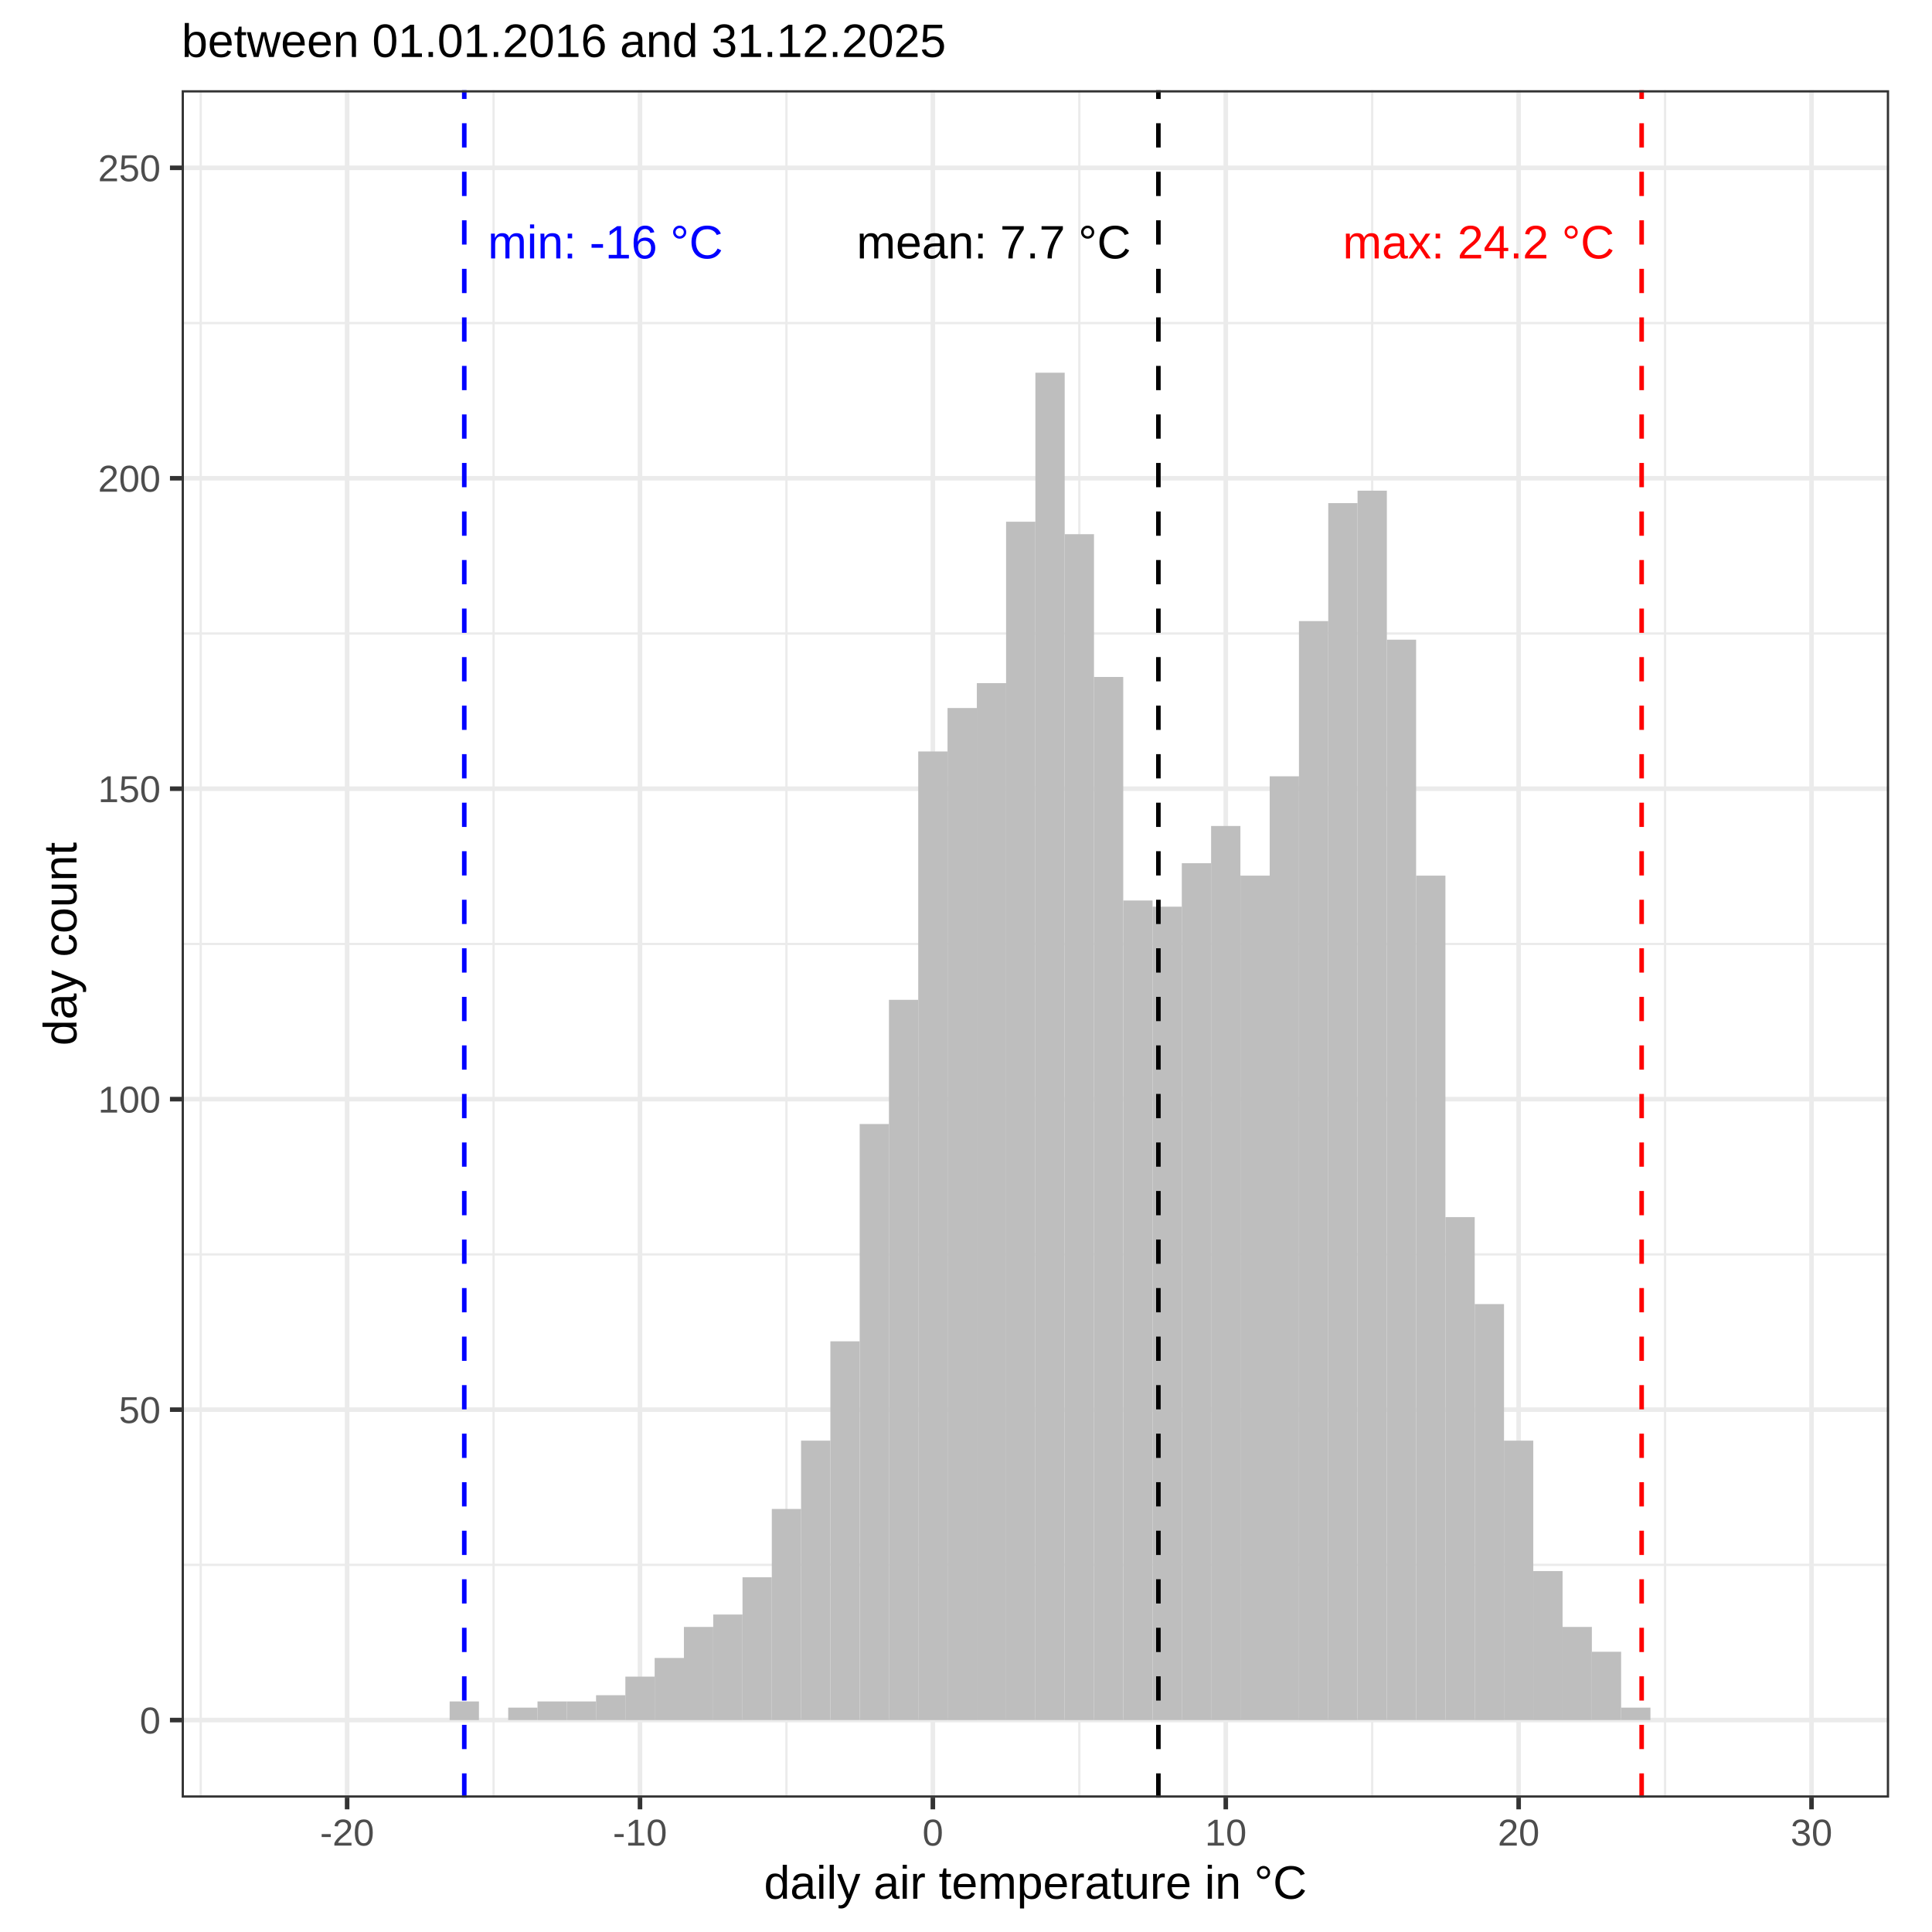
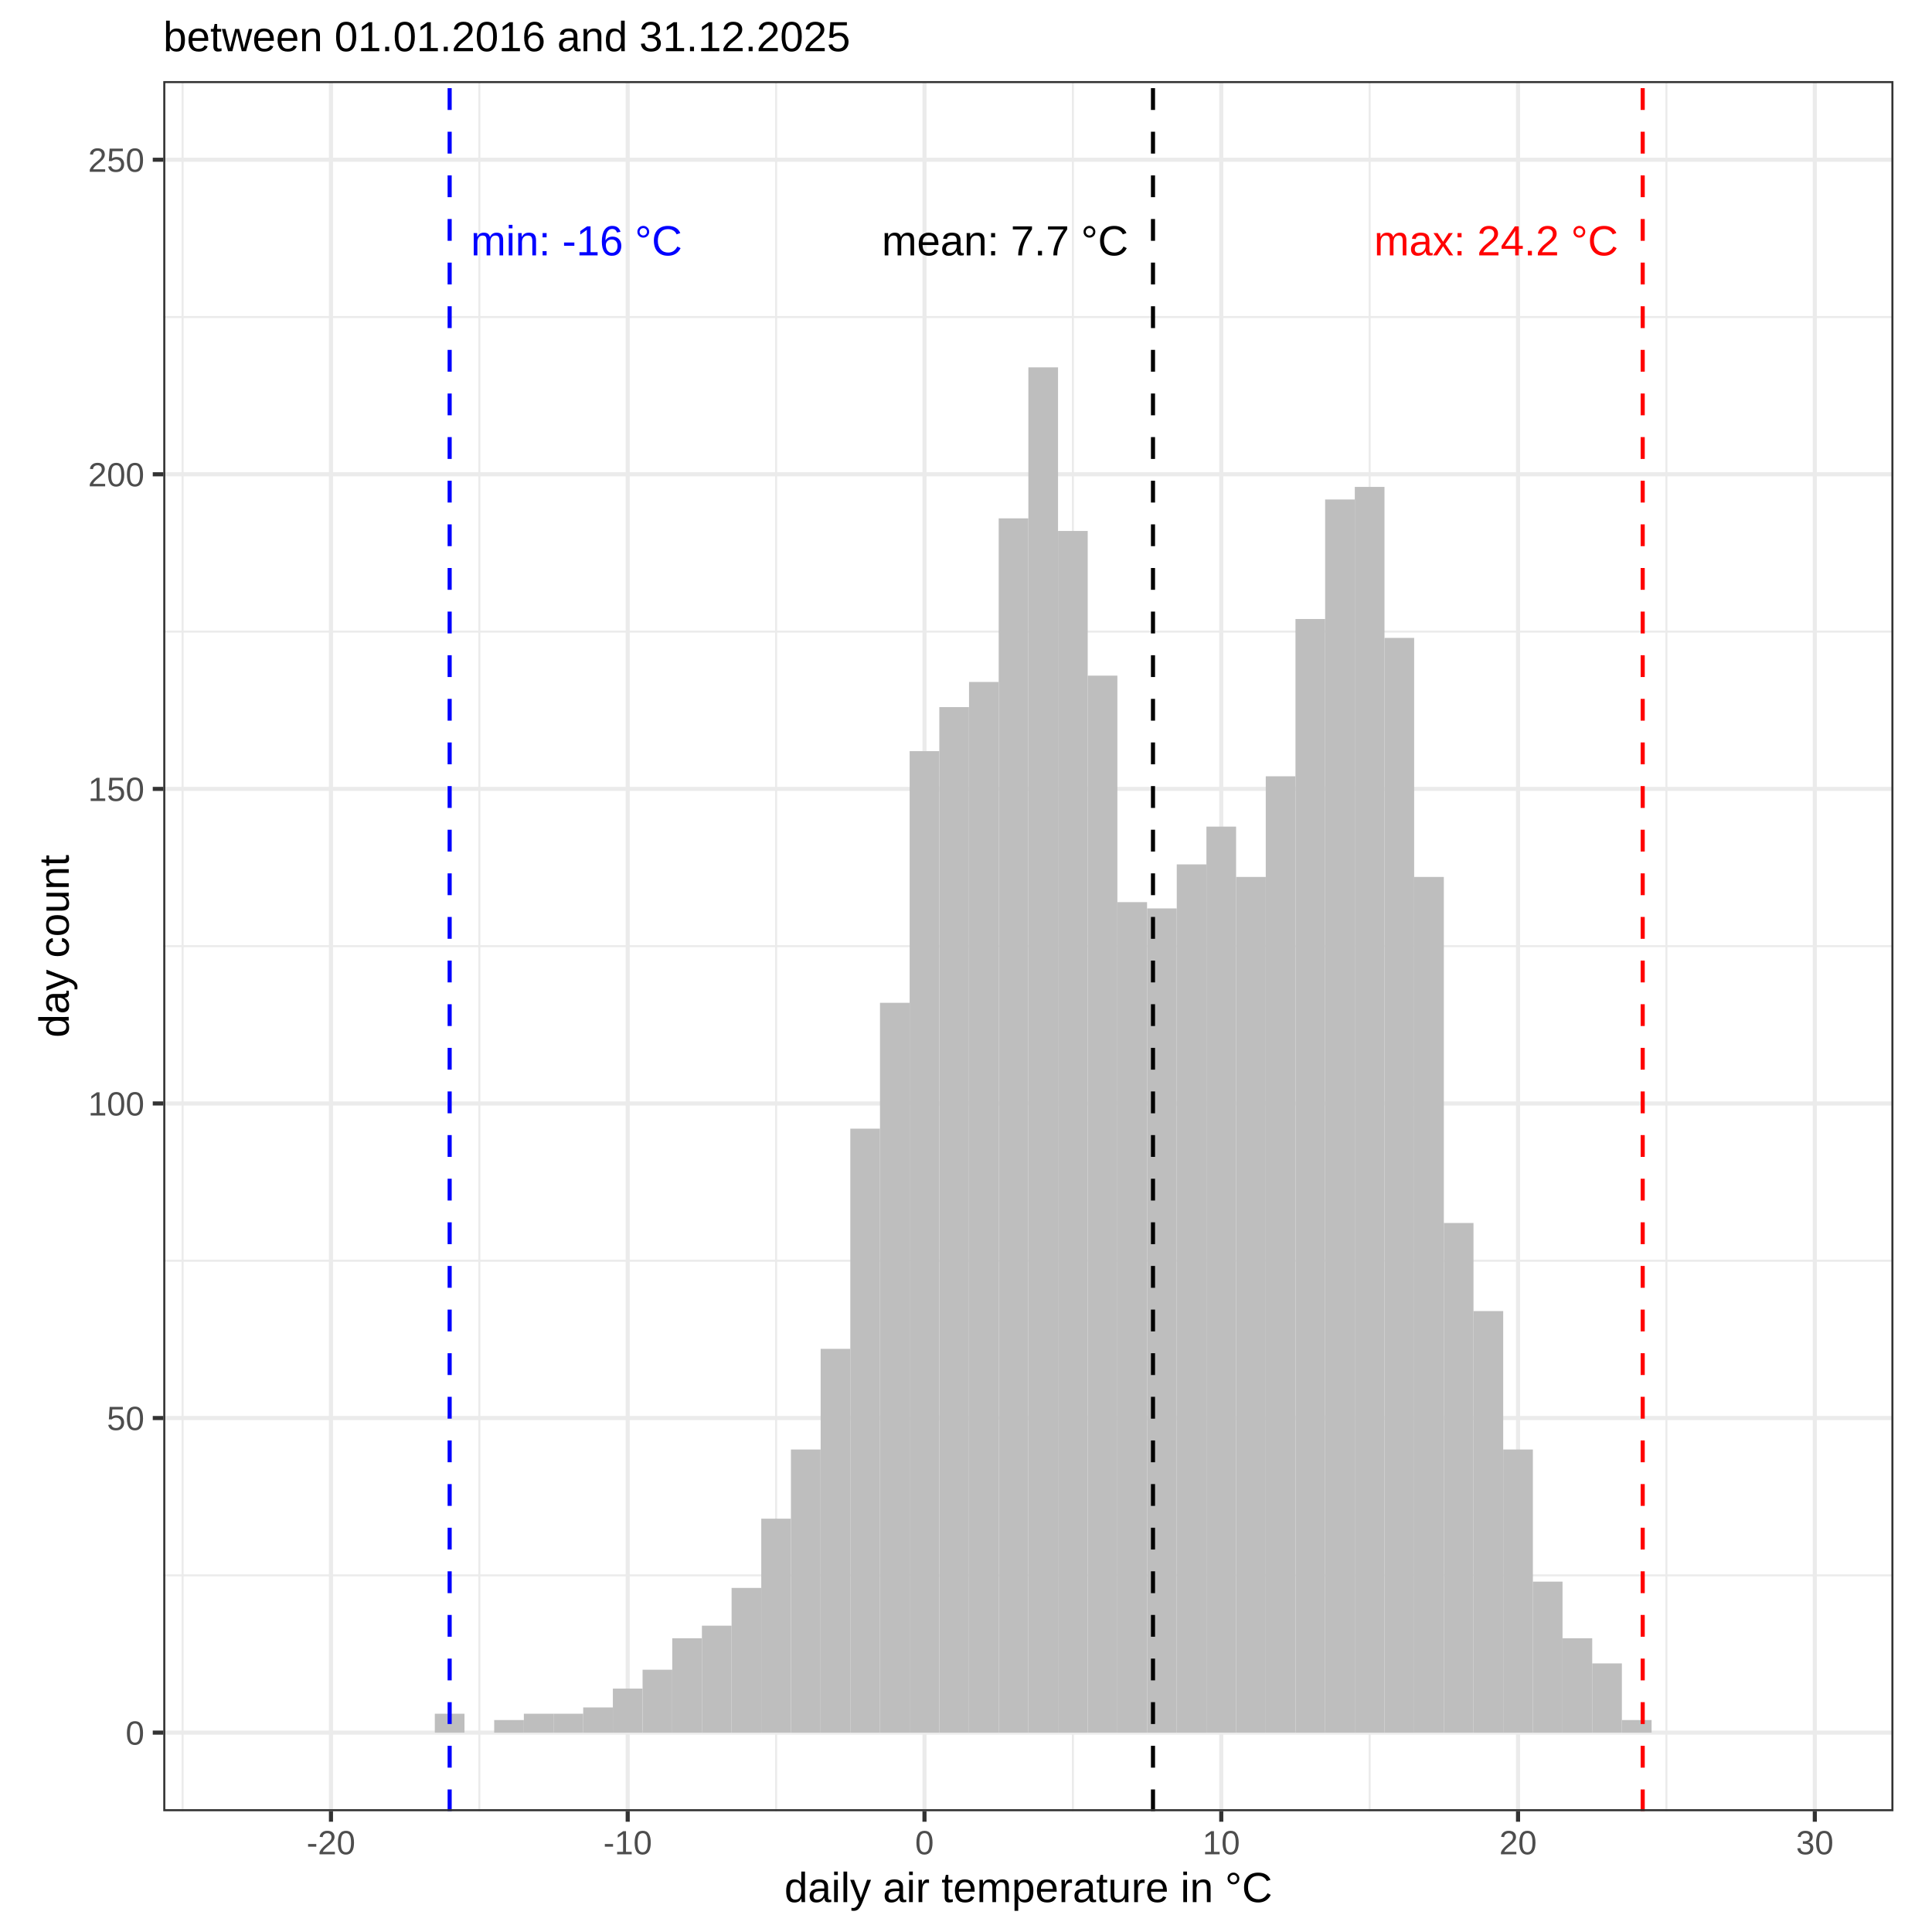
- <svg xmlns="http://www.w3.org/2000/svg" width="453.00pt" height="453.00pt" viewBox="0 0 453.00 453.00">
+ <svg xmlns="http://www.w3.org/2000/svg" width="504.00pt" height="504.00pt" viewBox="0 0 504.00 504.00">
  <g class="svglite">
    <defs>
      <style type="text/css">
    .svglite line, .svglite polyline, .svglite polygon, .svglite path, .svglite rect, .svglite circle {
      fill: none;
      stroke: #000000;
      stroke-linecap: round;
      stroke-linejoin: round;
      stroke-miterlimit: 10.00;
    }
    .svglite text {
      white-space: pre;
    }
    .svglite g.glyphgroup path {
      fill: inherit;
      stroke: none;
    }
  </style>
    </defs>
    <rect width="100%" height="100%" style="stroke: none; fill: #FFFFFF;" />
    <defs>
-       <clipPath id="cpMC4wMHw0NTMuMDB8MC4wMHw0NTMuMDA=">
-         <rect x="0.00" y="0.00" width="453.00" height="453.00" />
+       <clipPath id="cpMC4wMHw1MDQuMDB8MC4wMHw1MDQuMDA=">
+         <rect x="0.00" y="0.00" width="504.00" height="504.00" />
      </clipPath>
    </defs>
-     <g clip-path="url(#cpMC4wMHw0NTMuMDB8MC4wMHw0NTMuMDA=)">
+     <g clip-path="url(#cpMC4wMHw1MDQuMDB8MC4wMHw1MDQuMDA=)">
</g>
    <defs>
-       <clipPath id="cpNC41OHw0NDguNDJ8MC4wMHw0NTMuMDA=">
-         <rect x="4.58" y="0.00" width="443.85" height="453.00" />
+       <clipPath id="cpNC41OHw0OTkuNDJ8MC4wMHw1MDQuMDA=">
+         <rect x="4.58" y="0.00" width="494.85" height="504.00" />
      </clipPath>
    </defs>
-     <g clip-path="url(#cpNC41OHw0NDguNDJ8MC4wMHw0NTMuMDA=)">
-       <rect x="4.58" y="0.00" width="443.85" height="453.00" style="stroke-width: 1.07; stroke: #FFFFFF; fill: #FFFFFF;" />
+     <g clip-path="url(#cpNC41OHw0OTkuNDJ8MC4wMHw1MDQuMDA=)">
+       <rect x="4.58" y="0.00" width="494.85" height="504.00" style="stroke-width: 1.07; stroke: #FFFFFF; fill: #FFFFFF;" />
    </g>
-     <g clip-path="url(#cpMC4wMHw0NTMuMDB8MC4wMHw0NTMuMDA=)">
+     <g clip-path="url(#cpMC4wMHw1MDQuMDB8MC4wMHw1MDQuMDA=)">
</g>
    <defs>
-       <clipPath id="cpNDIuNTl8NDQyLjk0fDIxLjE1fDQyMS41MA==">
-         <rect x="42.59" y="21.15" width="400.35" height="400.35" />
+       <clipPath id="cpNDIuNTl8NDkzLjk0fDIxLjE1fDQ3Mi41MA==">
+         <rect x="42.59" y="21.15" width="451.35" height="451.35" />
      </clipPath>
    </defs>
-     <g clip-path="url(#cpNDIuNTl8NDQyLjk0fDIxLjE1fDQyMS41MA==)">
-       <rect x="42.59" y="21.15" width="400.35" height="400.35" style="stroke-width: 1.07; stroke: none; fill: #FFFFFF;" />
-       <polyline points="42.59,366.91 442.94,366.91 " style="stroke-width: 0.53; stroke: #EBEBEB; stroke-linecap: butt;" />
-       <polyline points="42.59,294.12 442.94,294.12 " style="stroke-width: 0.53; stroke: #EBEBEB; stroke-linecap: butt;" />
-       <polyline points="42.59,221.33 442.94,221.33 " style="stroke-width: 0.53; stroke: #EBEBEB; stroke-linecap: butt;" />
-       <polyline points="42.59,148.54 442.94,148.54 " style="stroke-width: 0.53; stroke: #EBEBEB; stroke-linecap: butt;" />
-       <polyline points="42.59,75.75 442.94,75.75 " style="stroke-width: 0.53; stroke: #EBEBEB; stroke-linecap: butt;" />
-       <polyline points="47.06,421.50 47.06,21.15 " style="stroke-width: 0.53; stroke: #EBEBEB; stroke-linecap: butt;" />
-       <polyline points="115.73,421.50 115.73,21.15 " style="stroke-width: 0.53; stroke: #EBEBEB; stroke-linecap: butt;" />
-       <polyline points="184.40,421.50 184.40,21.15 " style="stroke-width: 0.53; stroke: #EBEBEB; stroke-linecap: butt;" />
-       <polyline points="253.07,421.50 253.07,21.15 " style="stroke-width: 0.53; stroke: #EBEBEB; stroke-linecap: butt;" />
-       <polyline points="321.74,421.50 321.74,21.15 " style="stroke-width: 0.53; stroke: #EBEBEB; stroke-linecap: butt;" />
-       <polyline points="390.41,421.50 390.41,21.15 " style="stroke-width: 0.53; stroke: #EBEBEB; stroke-linecap: butt;" />
-       <polyline points="42.59,403.31 442.94,403.31 " style="stroke-width: 1.07; stroke: #EBEBEB; stroke-linecap: butt;" />
-       <polyline points="42.59,330.52 442.94,330.52 " style="stroke-width: 1.07; stroke: #EBEBEB; stroke-linecap: butt;" />
-       <polyline points="42.59,257.72 442.94,257.72 " style="stroke-width: 1.07; stroke: #EBEBEB; stroke-linecap: butt;" />
-       <polyline points="42.59,184.93 442.94,184.93 " style="stroke-width: 1.07; stroke: #EBEBEB; stroke-linecap: butt;" />
-       <polyline points="42.59,112.14 442.94,112.14 " style="stroke-width: 1.07; stroke: #EBEBEB; stroke-linecap: butt;" />
-       <polyline points="42.59,39.35 442.94,39.35 " style="stroke-width: 1.07; stroke: #EBEBEB; stroke-linecap: butt;" />
-       <polyline points="81.39,421.50 81.39,21.15 " style="stroke-width: 1.07; stroke: #EBEBEB; stroke-linecap: butt;" />
-       <polyline points="150.06,421.50 150.06,21.15 " style="stroke-width: 1.07; stroke: #EBEBEB; stroke-linecap: butt;" />
-       <polyline points="218.73,421.50 218.73,21.15 " style="stroke-width: 1.07; stroke: #EBEBEB; stroke-linecap: butt;" />
-       <polyline points="287.41,421.50 287.41,21.15 " style="stroke-width: 1.07; stroke: #EBEBEB; stroke-linecap: butt;" />
-       <polyline points="356.08,421.50 356.08,21.15 " style="stroke-width: 1.07; stroke: #EBEBEB; stroke-linecap: butt;" />
-       <polyline points="424.75,421.50 424.75,21.15 " style="stroke-width: 1.07; stroke: #EBEBEB; stroke-linecap: butt;" />
-       <rect x="105.43" y="398.94" width="6.87" height="4.37" style="stroke-width: 1.07; stroke: none; stroke-linecap: butt; stroke-linejoin: miter; fill: #BEBEBE;" />
-       <rect x="112.30" y="403.31" width="6.87" height="0.00" style="stroke-width: 1.07; stroke: none; stroke-linecap: butt; stroke-linejoin: miter; fill: #BEBEBE;" />
-       <rect x="119.16" y="400.39" width="6.87" height="2.91" style="stroke-width: 1.07; stroke: none; stroke-linecap: butt; stroke-linejoin: miter; fill: #BEBEBE;" />
-       <rect x="126.03" y="398.94" width="6.87" height="4.37" style="stroke-width: 1.07; stroke: none; stroke-linecap: butt; stroke-linejoin: miter; fill: #BEBEBE;" />
-       <rect x="132.90" y="398.94" width="6.87" height="4.37" style="stroke-width: 1.07; stroke: none; stroke-linecap: butt; stroke-linejoin: miter; fill: #BEBEBE;" />
-       <rect x="139.76" y="397.48" width="6.87" height="5.82" style="stroke-width: 1.07; stroke: none; stroke-linecap: butt; stroke-linejoin: miter; fill: #BEBEBE;" />
-       <rect x="146.63" y="393.12" width="6.87" height="10.19" style="stroke-width: 1.07; stroke: none; stroke-linecap: butt; stroke-linejoin: miter; fill: #BEBEBE;" />
-       <rect x="153.50" y="388.75" width="6.87" height="14.56" style="stroke-width: 1.07; stroke: none; stroke-linecap: butt; stroke-linejoin: miter; fill: #BEBEBE;" />
-       <rect x="160.36" y="381.47" width="6.87" height="21.84" style="stroke-width: 1.07; stroke: none; stroke-linecap: butt; stroke-linejoin: miter; fill: #BEBEBE;" />
-       <rect x="167.23" y="378.56" width="6.87" height="24.75" style="stroke-width: 1.07; stroke: none; stroke-linecap: butt; stroke-linejoin: miter; fill: #BEBEBE;" />
-       <rect x="174.10" y="369.82" width="6.87" height="33.48" style="stroke-width: 1.07; stroke: none; stroke-linecap: butt; stroke-linejoin: miter; fill: #BEBEBE;" />
-       <rect x="180.97" y="353.81" width="6.87" height="49.50" style="stroke-width: 1.07; stroke: none; stroke-linecap: butt; stroke-linejoin: miter; fill: #BEBEBE;" />
-       <rect x="187.83" y="337.79" width="6.87" height="65.51" style="stroke-width: 1.07; stroke: none; stroke-linecap: butt; stroke-linejoin: miter; fill: #BEBEBE;" />
-       <rect x="194.70" y="314.50" width="6.87" height="88.80" style="stroke-width: 1.07; stroke: none; stroke-linecap: butt; stroke-linejoin: miter; fill: #BEBEBE;" />
-       <rect x="201.57" y="263.55" width="6.87" height="139.76" style="stroke-width: 1.07; stroke: none; stroke-linecap: butt; stroke-linejoin: miter; fill: #BEBEBE;" />
-       <rect x="208.43" y="234.43" width="6.87" height="168.87" style="stroke-width: 1.07; stroke: none; stroke-linecap: butt; stroke-linejoin: miter; fill: #BEBEBE;" />
-       <rect x="215.30" y="176.20" width="6.87" height="227.11" style="stroke-width: 1.07; stroke: none; stroke-linecap: butt; stroke-linejoin: miter; fill: #BEBEBE;" />
-       <rect x="222.17" y="166.01" width="6.87" height="237.30" style="stroke-width: 1.07; stroke: none; stroke-linecap: butt; stroke-linejoin: miter; fill: #BEBEBE;" />
-       <rect x="229.04" y="160.18" width="6.87" height="243.12" style="stroke-width: 1.07; stroke: none; stroke-linecap: butt; stroke-linejoin: miter; fill: #BEBEBE;" />
-       <rect x="235.90" y="122.33" width="6.87" height="280.97" style="stroke-width: 1.07; stroke: none; stroke-linecap: butt; stroke-linejoin: miter; fill: #BEBEBE;" />
-       <rect x="242.77" y="87.39" width="6.87" height="315.91" style="stroke-width: 1.07; stroke: none; stroke-linecap: butt; stroke-linejoin: miter; fill: #BEBEBE;" />
-       <rect x="249.64" y="125.25" width="6.87" height="278.06" style="stroke-width: 1.07; stroke: none; stroke-linecap: butt; stroke-linejoin: miter; fill: #BEBEBE;" />
-       <rect x="256.50" y="158.73" width="6.87" height="244.58" style="stroke-width: 1.07; stroke: none; stroke-linecap: butt; stroke-linejoin: miter; fill: #BEBEBE;" />
-       <rect x="263.37" y="211.14" width="6.87" height="192.17" style="stroke-width: 1.07; stroke: none; stroke-linecap: butt; stroke-linejoin: miter; fill: #BEBEBE;" />
-       <rect x="270.24" y="212.59" width="6.87" height="190.71" style="stroke-width: 1.07; stroke: none; stroke-linecap: butt; stroke-linejoin: miter; fill: #BEBEBE;" />
-       <rect x="277.10" y="202.40" width="6.87" height="200.90" style="stroke-width: 1.07; stroke: none; stroke-linecap: butt; stroke-linejoin: miter; fill: #BEBEBE;" />
-       <rect x="283.97" y="193.67" width="6.87" height="209.64" style="stroke-width: 1.07; stroke: none; stroke-linecap: butt; stroke-linejoin: miter; fill: #BEBEBE;" />
-       <rect x="290.84" y="205.31" width="6.87" height="197.99" style="stroke-width: 1.07; stroke: none; stroke-linecap: butt; stroke-linejoin: miter; fill: #BEBEBE;" />
-       <rect x="297.71" y="182.02" width="6.87" height="221.28" style="stroke-width: 1.07; stroke: none; stroke-linecap: butt; stroke-linejoin: miter; fill: #BEBEBE;" />
-       <rect x="304.57" y="145.63" width="6.87" height="257.68" style="stroke-width: 1.07; stroke: none; stroke-linecap: butt; stroke-linejoin: miter; fill: #BEBEBE;" />
-       <rect x="311.44" y="117.97" width="6.87" height="285.34" style="stroke-width: 1.07; stroke: none; stroke-linecap: butt; stroke-linejoin: miter; fill: #BEBEBE;" />
-       <rect x="318.31" y="115.05" width="6.87" height="288.25" style="stroke-width: 1.07; stroke: none; stroke-linecap: butt; stroke-linejoin: miter; fill: #BEBEBE;" />
-       <rect x="325.17" y="149.99" width="6.87" height="253.31" style="stroke-width: 1.07; stroke: none; stroke-linecap: butt; stroke-linejoin: miter; fill: #BEBEBE;" />
-       <rect x="332.04" y="205.31" width="6.87" height="197.99" style="stroke-width: 1.07; stroke: none; stroke-linecap: butt; stroke-linejoin: miter; fill: #BEBEBE;" />
-       <rect x="338.91" y="285.38" width="6.87" height="117.92" style="stroke-width: 1.07; stroke: none; stroke-linecap: butt; stroke-linejoin: miter; fill: #BEBEBE;" />
-       <rect x="345.78" y="305.77" width="6.87" height="97.54" style="stroke-width: 1.07; stroke: none; stroke-linecap: butt; stroke-linejoin: miter; fill: #BEBEBE;" />
-       <rect x="352.64" y="337.79" width="6.87" height="65.51" style="stroke-width: 1.07; stroke: none; stroke-linecap: butt; stroke-linejoin: miter; fill: #BEBEBE;" />
-       <rect x="359.51" y="368.37" width="6.87" height="34.94" style="stroke-width: 1.07; stroke: none; stroke-linecap: butt; stroke-linejoin: miter; fill: #BEBEBE;" />
-       <rect x="366.38" y="381.47" width="6.87" height="21.84" style="stroke-width: 1.07; stroke: none; stroke-linecap: butt; stroke-linejoin: miter; fill: #BEBEBE;" />
-       <rect x="373.24" y="387.29" width="6.87" height="16.01" style="stroke-width: 1.07; stroke: none; stroke-linecap: butt; stroke-linejoin: miter; fill: #BEBEBE;" />
-       <rect x="380.11" y="400.39" width="6.87" height="2.91" style="stroke-width: 1.07; stroke: none; stroke-linecap: butt; stroke-linejoin: miter; fill: #BEBEBE;" />
-       <line x1="271.61" y1="421.50" x2="271.61" y2="21.15" style="stroke-width: 1.07; stroke-dasharray: 5.69,5.69; stroke-linecap: butt;" />
-       <text x="265.17" y="60.59" text-anchor="end" style="font-size: 11.00px; font-family: &quot;Arial&quot;;" textLength="64.38px" lengthAdjust="spacingAndGlyphs">mean: 7.7 °C</text>
-       <line x1="384.92" y1="421.50" x2="384.92" y2="21.15" style="stroke-width: 1.07; stroke: #FF0000; stroke-dasharray: 5.69,5.69; stroke-linecap: butt;" />
-       <text x="378.54" y="60.59" text-anchor="end" style="font-size: 11.00px;fill: #FF0000; font-family: &quot;Arial&quot;;" textLength="63.75px" lengthAdjust="spacingAndGlyphs">max: 24.2 °C</text>
-       <line x1="108.86" y1="421.50" x2="108.86" y2="21.15" style="stroke-width: 1.07; stroke: #0000FF; stroke-dasharray: 5.69,5.69; stroke-linecap: butt;" />
-       <text x="114.38" y="60.59" style="font-size: 11.00px;fill: #0000FF; font-family: &quot;Arial&quot;;" textLength="55.16px" lengthAdjust="spacingAndGlyphs">min: -16 °C</text>
-       <rect x="42.59" y="21.15" width="400.35" height="400.35" style="stroke-width: 1.07; stroke: #333333;" />
+     <g clip-path="url(#cpNDIuNTl8NDkzLjk0fDIxLjE1fDQ3Mi41MA==)">
+       <rect x="42.59" y="21.15" width="451.35" height="451.35" style="stroke-width: 1.07; stroke: none; fill: #FFFFFF;" />
+       <polyline points="42.59,410.96 493.94,410.96 " style="stroke-width: 0.53; stroke: #EBEBEB; stroke-linecap: butt;" />
+       <polyline points="42.59,328.89 493.94,328.89 " style="stroke-width: 0.53; stroke: #EBEBEB; stroke-linecap: butt;" />
+       <polyline points="42.59,246.83 493.94,246.83 " style="stroke-width: 0.53; stroke: #EBEBEB; stroke-linecap: butt;" />
+       <polyline points="42.59,164.77 493.94,164.77 " style="stroke-width: 0.53; stroke: #EBEBEB; stroke-linecap: butt;" />
+       <polyline points="42.59,82.70 493.94,82.70 " style="stroke-width: 0.53; stroke: #EBEBEB; stroke-linecap: butt;" />
+       <polyline points="47.63,472.50 47.63,21.15 " style="stroke-width: 0.53; stroke: #EBEBEB; stroke-linecap: butt;" />
+       <polyline points="125.05,472.50 125.05,21.15 " style="stroke-width: 0.53; stroke: #EBEBEB; stroke-linecap: butt;" />
+       <polyline points="202.46,472.50 202.46,21.15 " style="stroke-width: 0.53; stroke: #EBEBEB; stroke-linecap: butt;" />
+       <polyline points="279.88,472.50 279.88,21.15 " style="stroke-width: 0.53; stroke: #EBEBEB; stroke-linecap: butt;" />
+       <polyline points="357.30,472.50 357.30,21.15 " style="stroke-width: 0.53; stroke: #EBEBEB; stroke-linecap: butt;" />
+       <polyline points="434.72,472.50 434.72,21.15 " style="stroke-width: 0.53; stroke: #EBEBEB; stroke-linecap: butt;" />
+       <polyline points="42.59,451.99 493.94,451.99 " style="stroke-width: 1.07; stroke: #EBEBEB; stroke-linecap: butt;" />
+       <polyline points="42.59,369.92 493.94,369.92 " style="stroke-width: 1.07; stroke: #EBEBEB; stroke-linecap: butt;" />
+       <polyline points="42.59,287.86 493.94,287.86 " style="stroke-width: 1.07; stroke: #EBEBEB; stroke-linecap: butt;" />
+       <polyline points="42.59,205.80 493.94,205.80 " style="stroke-width: 1.07; stroke: #EBEBEB; stroke-linecap: butt;" />
+       <polyline points="42.59,123.73 493.94,123.73 " style="stroke-width: 1.07; stroke: #EBEBEB; stroke-linecap: butt;" />
+       <polyline points="42.59,41.67 493.94,41.67 " style="stroke-width: 1.07; stroke: #EBEBEB; stroke-linecap: butt;" />
+       <polyline points="86.34,472.50 86.34,21.15 " style="stroke-width: 1.07; stroke: #EBEBEB; stroke-linecap: butt;" />
+       <polyline points="163.75,472.50 163.75,21.15 " style="stroke-width: 1.07; stroke: #EBEBEB; stroke-linecap: butt;" />
+       <polyline points="241.17,472.50 241.17,21.15 " style="stroke-width: 1.07; stroke: #EBEBEB; stroke-linecap: butt;" />
+       <polyline points="318.59,472.50 318.59,21.15 " style="stroke-width: 1.07; stroke: #EBEBEB; stroke-linecap: butt;" />
+       <polyline points="396.01,472.50 396.01,21.15 " style="stroke-width: 1.07; stroke: #EBEBEB; stroke-linecap: butt;" />
+       <polyline points="473.43,472.50 473.43,21.15 " style="stroke-width: 1.07; stroke: #EBEBEB; stroke-linecap: butt;" />
+       <rect x="113.43" y="447.06" width="7.74" height="4.92" style="stroke-width: 1.07; stroke: none; stroke-linecap: butt; stroke-linejoin: miter; fill: #BEBEBE;" />
+       <rect x="121.17" y="451.99" width="7.74" height="0.00" style="stroke-width: 1.07; stroke: none; stroke-linecap: butt; stroke-linejoin: miter; fill: #BEBEBE;" />
+       <rect x="128.92" y="448.71" width="7.74" height="3.28" style="stroke-width: 1.07; stroke: none; stroke-linecap: butt; stroke-linejoin: miter; fill: #BEBEBE;" />
+       <rect x="136.66" y="447.06" width="7.74" height="4.92" style="stroke-width: 1.07; stroke: none; stroke-linecap: butt; stroke-linejoin: miter; fill: #BEBEBE;" />
+       <rect x="144.40" y="447.06" width="7.74" height="4.92" style="stroke-width: 1.07; stroke: none; stroke-linecap: butt; stroke-linejoin: miter; fill: #BEBEBE;" />
+       <rect x="152.14" y="445.42" width="7.74" height="6.57" style="stroke-width: 1.07; stroke: none; stroke-linecap: butt; stroke-linejoin: miter; fill: #BEBEBE;" />
+       <rect x="159.88" y="440.50" width="7.74" height="11.49" style="stroke-width: 1.07; stroke: none; stroke-linecap: butt; stroke-linejoin: miter; fill: #BEBEBE;" />
+       <rect x="167.63" y="435.58" width="7.74" height="16.41" style="stroke-width: 1.07; stroke: none; stroke-linecap: butt; stroke-linejoin: miter; fill: #BEBEBE;" />
+       <rect x="175.37" y="427.37" width="7.74" height="24.62" style="stroke-width: 1.07; stroke: none; stroke-linecap: butt; stroke-linejoin: miter; fill: #BEBEBE;" />
+       <rect x="183.11" y="424.09" width="7.74" height="27.90" style="stroke-width: 1.07; stroke: none; stroke-linecap: butt; stroke-linejoin: miter; fill: #BEBEBE;" />
+       <rect x="190.85" y="414.24" width="7.74" height="37.75" style="stroke-width: 1.07; stroke: none; stroke-linecap: butt; stroke-linejoin: miter; fill: #BEBEBE;" />
+       <rect x="198.59" y="396.18" width="7.74" height="55.80" style="stroke-width: 1.07; stroke: none; stroke-linecap: butt; stroke-linejoin: miter; fill: #BEBEBE;" />
+       <rect x="206.33" y="378.13" width="7.74" height="73.86" style="stroke-width: 1.07; stroke: none; stroke-linecap: butt; stroke-linejoin: miter; fill: #BEBEBE;" />
+       <rect x="214.08" y="351.87" width="7.74" height="100.12" style="stroke-width: 1.07; stroke: none; stroke-linecap: butt; stroke-linejoin: miter; fill: #BEBEBE;" />
+       <rect x="221.82" y="294.43" width="7.74" height="157.56" style="stroke-width: 1.07; stroke: none; stroke-linecap: butt; stroke-linejoin: miter; fill: #BEBEBE;" />
+       <rect x="229.56" y="261.60" width="7.74" height="190.39" style="stroke-width: 1.07; stroke: none; stroke-linecap: butt; stroke-linejoin: miter; fill: #BEBEBE;" />
+       <rect x="237.30" y="195.95" width="7.74" height="256.04" style="stroke-width: 1.07; stroke: none; stroke-linecap: butt; stroke-linejoin: miter; fill: #BEBEBE;" />
+       <rect x="245.04" y="184.46" width="7.74" height="267.53" style="stroke-width: 1.07; stroke: none; stroke-linecap: butt; stroke-linejoin: miter; fill: #BEBEBE;" />
+       <rect x="252.79" y="177.90" width="7.74" height="274.09" style="stroke-width: 1.07; stroke: none; stroke-linecap: butt; stroke-linejoin: miter; fill: #BEBEBE;" />
+       <rect x="260.53" y="135.22" width="7.74" height="316.77" style="stroke-width: 1.07; stroke: none; stroke-linecap: butt; stroke-linejoin: miter; fill: #BEBEBE;" />
+       <rect x="268.27" y="95.83" width="7.74" height="356.16" style="stroke-width: 1.07; stroke: none; stroke-linecap: butt; stroke-linejoin: miter; fill: #BEBEBE;" />
+       <rect x="276.01" y="138.51" width="7.74" height="313.48" style="stroke-width: 1.07; stroke: none; stroke-linecap: butt; stroke-linejoin: miter; fill: #BEBEBE;" />
+       <rect x="283.75" y="176.25" width="7.74" height="275.73" style="stroke-width: 1.07; stroke: none; stroke-linecap: butt; stroke-linejoin: miter; fill: #BEBEBE;" />
+       <rect x="291.49" y="235.34" width="7.74" height="216.65" style="stroke-width: 1.07; stroke: none; stroke-linecap: butt; stroke-linejoin: miter; fill: #BEBEBE;" />
+       <rect x="299.24" y="236.98" width="7.74" height="215.01" style="stroke-width: 1.07; stroke: none; stroke-linecap: butt; stroke-linejoin: miter; fill: #BEBEBE;" />
+       <rect x="306.98" y="225.49" width="7.74" height="226.50" style="stroke-width: 1.07; stroke: none; stroke-linecap: butt; stroke-linejoin: miter; fill: #BEBEBE;" />
+       <rect x="314.72" y="215.64" width="7.74" height="236.34" style="stroke-width: 1.07; stroke: none; stroke-linecap: butt; stroke-linejoin: miter; fill: #BEBEBE;" />
+       <rect x="322.46" y="228.77" width="7.74" height="223.21" style="stroke-width: 1.07; stroke: none; stroke-linecap: butt; stroke-linejoin: miter; fill: #BEBEBE;" />
+       <rect x="330.20" y="202.51" width="7.74" height="249.47" style="stroke-width: 1.07; stroke: none; stroke-linecap: butt; stroke-linejoin: miter; fill: #BEBEBE;" />
+       <rect x="337.95" y="161.48" width="7.74" height="290.51" style="stroke-width: 1.07; stroke: none; stroke-linecap: butt; stroke-linejoin: miter; fill: #BEBEBE;" />
+       <rect x="345.69" y="130.30" width="7.74" height="321.69" style="stroke-width: 1.07; stroke: none; stroke-linecap: butt; stroke-linejoin: miter; fill: #BEBEBE;" />
+       <rect x="353.43" y="127.02" width="7.74" height="324.97" style="stroke-width: 1.07; stroke: none; stroke-linecap: butt; stroke-linejoin: miter; fill: #BEBEBE;" />
+       <rect x="361.17" y="166.41" width="7.74" height="285.58" style="stroke-width: 1.07; stroke: none; stroke-linecap: butt; stroke-linejoin: miter; fill: #BEBEBE;" />
+       <rect x="368.91" y="228.77" width="7.74" height="223.21" style="stroke-width: 1.07; stroke: none; stroke-linecap: butt; stroke-linejoin: miter; fill: #BEBEBE;" />
+       <rect x="376.65" y="319.04" width="7.74" height="132.94" style="stroke-width: 1.07; stroke: none; stroke-linecap: butt; stroke-linejoin: miter; fill: #BEBEBE;" />
+       <rect x="384.40" y="342.02" width="7.74" height="109.97" style="stroke-width: 1.07; stroke: none; stroke-linecap: butt; stroke-linejoin: miter; fill: #BEBEBE;" />
+       <rect x="392.14" y="378.13" width="7.74" height="73.86" style="stroke-width: 1.07; stroke: none; stroke-linecap: butt; stroke-linejoin: miter; fill: #BEBEBE;" />
+       <rect x="399.88" y="412.60" width="7.74" height="39.39" style="stroke-width: 1.07; stroke: none; stroke-linecap: butt; stroke-linejoin: miter; fill: #BEBEBE;" />
+       <rect x="407.62" y="427.37" width="7.74" height="24.62" style="stroke-width: 1.07; stroke: none; stroke-linecap: butt; stroke-linejoin: miter; fill: #BEBEBE;" />
+       <rect x="415.36" y="433.93" width="7.74" height="18.05" style="stroke-width: 1.07; stroke: none; stroke-linecap: butt; stroke-linejoin: miter; fill: #BEBEBE;" />
+       <rect x="423.11" y="448.71" width="7.74" height="3.28" style="stroke-width: 1.07; stroke: none; stroke-linecap: butt; stroke-linejoin: miter; fill: #BEBEBE;" />
+       <line x1="300.78" y1="472.50" x2="300.78" y2="21.15" style="stroke-width: 1.07; stroke-dasharray: 5.69,5.69; stroke-linecap: butt;" />
+       <text x="294.35" y="66.62" text-anchor="end" style="font-size: 11.00px; font-family: &quot;Arial&quot;;" textLength="64.38px" lengthAdjust="spacingAndGlyphs">mean: 7.7 °C</text>
+       <line x1="428.53" y1="472.50" x2="428.53" y2="21.15" style="stroke-width: 1.07; stroke: #FF0000; stroke-dasharray: 5.69,5.69; stroke-linecap: butt;" />
+       <text x="422.15" y="66.62" text-anchor="end" style="font-size: 11.00px;fill: #FF0000; font-family: &quot;Arial&quot;;" textLength="63.75px" lengthAdjust="spacingAndGlyphs">max: 24.2 °C</text>
+       <line x1="117.30" y1="472.50" x2="117.30" y2="21.15" style="stroke-width: 1.07; stroke: #0000FF; stroke-dasharray: 5.69,5.69; stroke-linecap: butt;" />
+       <text x="122.82" y="66.62" style="font-size: 11.00px;fill: #0000FF; font-family: &quot;Arial&quot;;" textLength="55.16px" lengthAdjust="spacingAndGlyphs">min: -16 °C</text>
+       <rect x="42.59" y="21.15" width="451.35" height="451.35" style="stroke-width: 1.07; stroke: #333333;" />
    </g>
-     <g clip-path="url(#cpMC4wMHw0NTMuMDB8MC4wMHw0NTMuMDA=)">
-       <text x="37.66" y="406.46" text-anchor="end" style="font-size: 8.80px;fill: #4D4D4D; font-family: &quot;Arial&quot;;" textLength="4.89px" lengthAdjust="spacingAndGlyphs">0</text>
-       <text x="37.66" y="333.67" text-anchor="end" style="font-size: 8.80px;fill: #4D4D4D; font-family: &quot;Arial&quot;;" textLength="9.78px" lengthAdjust="spacingAndGlyphs">50</text>
-       <text x="37.66" y="260.87" text-anchor="end" style="font-size: 8.80px;fill: #4D4D4D; font-family: &quot;Arial&quot;;" textLength="14.67px" lengthAdjust="spacingAndGlyphs">100</text>
-       <text x="37.66" y="188.08" text-anchor="end" style="font-size: 8.80px;fill: #4D4D4D; font-family: &quot;Arial&quot;;" textLength="14.67px" lengthAdjust="spacingAndGlyphs">150</text>
-       <text x="37.66" y="115.29" text-anchor="end" style="font-size: 8.80px;fill: #4D4D4D; font-family: &quot;Arial&quot;;" textLength="14.67px" lengthAdjust="spacingAndGlyphs">200</text>
-       <text x="37.66" y="42.50" text-anchor="end" style="font-size: 8.80px;fill: #4D4D4D; font-family: &quot;Arial&quot;;" textLength="14.67px" lengthAdjust="spacingAndGlyphs">250</text>
-       <polyline points="39.85,403.31 42.59,403.31 " style="stroke-width: 1.07; stroke: #333333; stroke-linecap: butt;" />
-       <polyline points="39.85,330.52 42.59,330.52 " style="stroke-width: 1.07; stroke: #333333; stroke-linecap: butt;" />
-       <polyline points="39.85,257.72 42.59,257.72 " style="stroke-width: 1.07; stroke: #333333; stroke-linecap: butt;" />
-       <polyline points="39.85,184.93 42.59,184.93 " style="stroke-width: 1.07; stroke: #333333; stroke-linecap: butt;" />
-       <polyline points="39.85,112.14 42.59,112.14 " style="stroke-width: 1.07; stroke: #333333; stroke-linecap: butt;" />
-       <polyline points="39.85,39.35 42.59,39.35 " style="stroke-width: 1.07; stroke: #333333; stroke-linecap: butt;" />
-       <polyline points="81.39,424.24 81.39,421.50 " style="stroke-width: 1.07; stroke: #333333; stroke-linecap: butt;" />
-       <polyline points="150.06,424.24 150.06,421.50 " style="stroke-width: 1.07; stroke: #333333; stroke-linecap: butt;" />
-       <polyline points="218.73,424.24 218.73,421.50 " style="stroke-width: 1.07; stroke: #333333; stroke-linecap: butt;" />
-       <polyline points="287.41,424.24 287.41,421.50 " style="stroke-width: 1.07; stroke: #333333; stroke-linecap: butt;" />
-       <polyline points="356.08,424.24 356.08,421.50 " style="stroke-width: 1.07; stroke: #333333; stroke-linecap: butt;" />
-       <polyline points="424.75,424.24 424.75,421.50 " style="stroke-width: 1.07; stroke: #333333; stroke-linecap: butt;" />
-       <text x="81.39" y="432.74" text-anchor="middle" style="font-size: 8.80px;fill: #4D4D4D; font-family: &quot;Arial&quot;;" textLength="12.70px" lengthAdjust="spacingAndGlyphs">-20</text>
-       <text x="150.06" y="432.74" text-anchor="middle" style="font-size: 8.80px;fill: #4D4D4D; font-family: &quot;Arial&quot;;" textLength="12.70px" lengthAdjust="spacingAndGlyphs">-10</text>
-       <text x="218.73" y="432.74" text-anchor="middle" style="font-size: 8.80px;fill: #4D4D4D; font-family: &quot;Arial&quot;;" textLength="4.89px" lengthAdjust="spacingAndGlyphs">0</text>
-       <text x="287.41" y="432.74" text-anchor="middle" style="font-size: 8.80px;fill: #4D4D4D; font-family: &quot;Arial&quot;;" textLength="9.78px" lengthAdjust="spacingAndGlyphs">10</text>
-       <text x="356.08" y="432.74" text-anchor="middle" style="font-size: 8.80px;fill: #4D4D4D; font-family: &quot;Arial&quot;;" textLength="9.78px" lengthAdjust="spacingAndGlyphs">20</text>
-       <text x="424.75" y="432.74" text-anchor="middle" style="font-size: 8.80px;fill: #4D4D4D; font-family: &quot;Arial&quot;;" textLength="9.78px" lengthAdjust="spacingAndGlyphs">30</text>
-       <text x="242.77" y="445.20" text-anchor="middle" style="font-size: 11.00px; font-family: &quot;Arial&quot;;" textLength="127.34px" lengthAdjust="spacingAndGlyphs">daily air temperature in °C</text>
-       <text transform="translate(17.93,221.33) rotate(-90)" text-anchor="middle" style="font-size: 11.00px; font-family: &quot;Arial&quot;;" textLength="47.75px" lengthAdjust="spacingAndGlyphs">day count</text>
+     <g clip-path="url(#cpMC4wMHw1MDQuMDB8MC4wMHw1MDQuMDA=)">
+       <text x="37.66" y="455.14" text-anchor="end" style="font-size: 8.80px;fill: #4D4D4D; font-family: &quot;Arial&quot;;" textLength="4.89px" lengthAdjust="spacingAndGlyphs">0</text>
+       <text x="37.66" y="373.07" text-anchor="end" style="font-size: 8.80px;fill: #4D4D4D; font-family: &quot;Arial&quot;;" textLength="9.78px" lengthAdjust="spacingAndGlyphs">50</text>
+       <text x="37.66" y="291.01" text-anchor="end" style="font-size: 8.80px;fill: #4D4D4D; font-family: &quot;Arial&quot;;" textLength="14.67px" lengthAdjust="spacingAndGlyphs">100</text>
+       <text x="37.66" y="208.95" text-anchor="end" style="font-size: 8.80px;fill: #4D4D4D; font-family: &quot;Arial&quot;;" textLength="14.67px" lengthAdjust="spacingAndGlyphs">150</text>
+       <text x="37.66" y="126.88" text-anchor="end" style="font-size: 8.80px;fill: #4D4D4D; font-family: &quot;Arial&quot;;" textLength="14.67px" lengthAdjust="spacingAndGlyphs">200</text>
+       <text x="37.66" y="44.82" text-anchor="end" style="font-size: 8.80px;fill: #4D4D4D; font-family: &quot;Arial&quot;;" textLength="14.67px" lengthAdjust="spacingAndGlyphs">250</text>
+       <polyline points="39.85,451.99 42.59,451.99 " style="stroke-width: 1.07; stroke: #333333; stroke-linecap: butt;" />
+       <polyline points="39.85,369.92 42.59,369.92 " style="stroke-width: 1.07; stroke: #333333; stroke-linecap: butt;" />
+       <polyline points="39.85,287.86 42.59,287.86 " style="stroke-width: 1.07; stroke: #333333; stroke-linecap: butt;" />
+       <polyline points="39.85,205.80 42.59,205.80 " style="stroke-width: 1.07; stroke: #333333; stroke-linecap: butt;" />
+       <polyline points="39.85,123.73 42.59,123.73 " style="stroke-width: 1.07; stroke: #333333; stroke-linecap: butt;" />
+       <polyline points="39.85,41.67 42.59,41.67 " style="stroke-width: 1.07; stroke: #333333; stroke-linecap: butt;" />
+       <polyline points="86.34,475.24 86.34,472.50 " style="stroke-width: 1.07; stroke: #333333; stroke-linecap: butt;" />
+       <polyline points="163.75,475.24 163.75,472.50 " style="stroke-width: 1.07; stroke: #333333; stroke-linecap: butt;" />
+       <polyline points="241.17,475.24 241.17,472.50 " style="stroke-width: 1.07; stroke: #333333; stroke-linecap: butt;" />
+       <polyline points="318.59,475.24 318.59,472.50 " style="stroke-width: 1.07; stroke: #333333; stroke-linecap: butt;" />
+       <polyline points="396.01,475.24 396.01,472.50 " style="stroke-width: 1.07; stroke: #333333; stroke-linecap: butt;" />
+       <polyline points="473.43,475.24 473.43,472.50 " style="stroke-width: 1.07; stroke: #333333; stroke-linecap: butt;" />
+       <text x="86.34" y="483.74" text-anchor="middle" style="font-size: 8.80px;fill: #4D4D4D; font-family: &quot;Arial&quot;;" textLength="12.70px" lengthAdjust="spacingAndGlyphs">-20</text>
+       <text x="163.75" y="483.74" text-anchor="middle" style="font-size: 8.80px;fill: #4D4D4D; font-family: &quot;Arial&quot;;" textLength="12.70px" lengthAdjust="spacingAndGlyphs">-10</text>
+       <text x="241.17" y="483.74" text-anchor="middle" style="font-size: 8.80px;fill: #4D4D4D; font-family: &quot;Arial&quot;;" textLength="4.89px" lengthAdjust="spacingAndGlyphs">0</text>
+       <text x="318.59" y="483.74" text-anchor="middle" style="font-size: 8.80px;fill: #4D4D4D; font-family: &quot;Arial&quot;;" textLength="9.78px" lengthAdjust="spacingAndGlyphs">10</text>
+       <text x="396.01" y="483.74" text-anchor="middle" style="font-size: 8.80px;fill: #4D4D4D; font-family: &quot;Arial&quot;;" textLength="9.78px" lengthAdjust="spacingAndGlyphs">20</text>
+       <text x="473.43" y="483.74" text-anchor="middle" style="font-size: 8.80px;fill: #4D4D4D; font-family: &quot;Arial&quot;;" textLength="9.78px" lengthAdjust="spacingAndGlyphs">30</text>
+       <text x="268.27" y="496.20" text-anchor="middle" style="font-size: 11.00px; font-family: &quot;Arial&quot;;" textLength="127.34px" lengthAdjust="spacingAndGlyphs">daily air temperature in °C</text>
+       <text transform="translate(17.93,246.83) rotate(-90)" text-anchor="middle" style="font-size: 11.00px; font-family: &quot;Arial&quot;;" textLength="47.75px" lengthAdjust="spacingAndGlyphs">day count</text>
      <text x="42.59" y="13.36" style="font-size: 11.00px; font-family: &quot;Arial&quot;;" textLength="179.44px" lengthAdjust="spacingAndGlyphs">between 01.01.2016 and 31.12.2025</text>
    </g>
  </g>
</svg>
